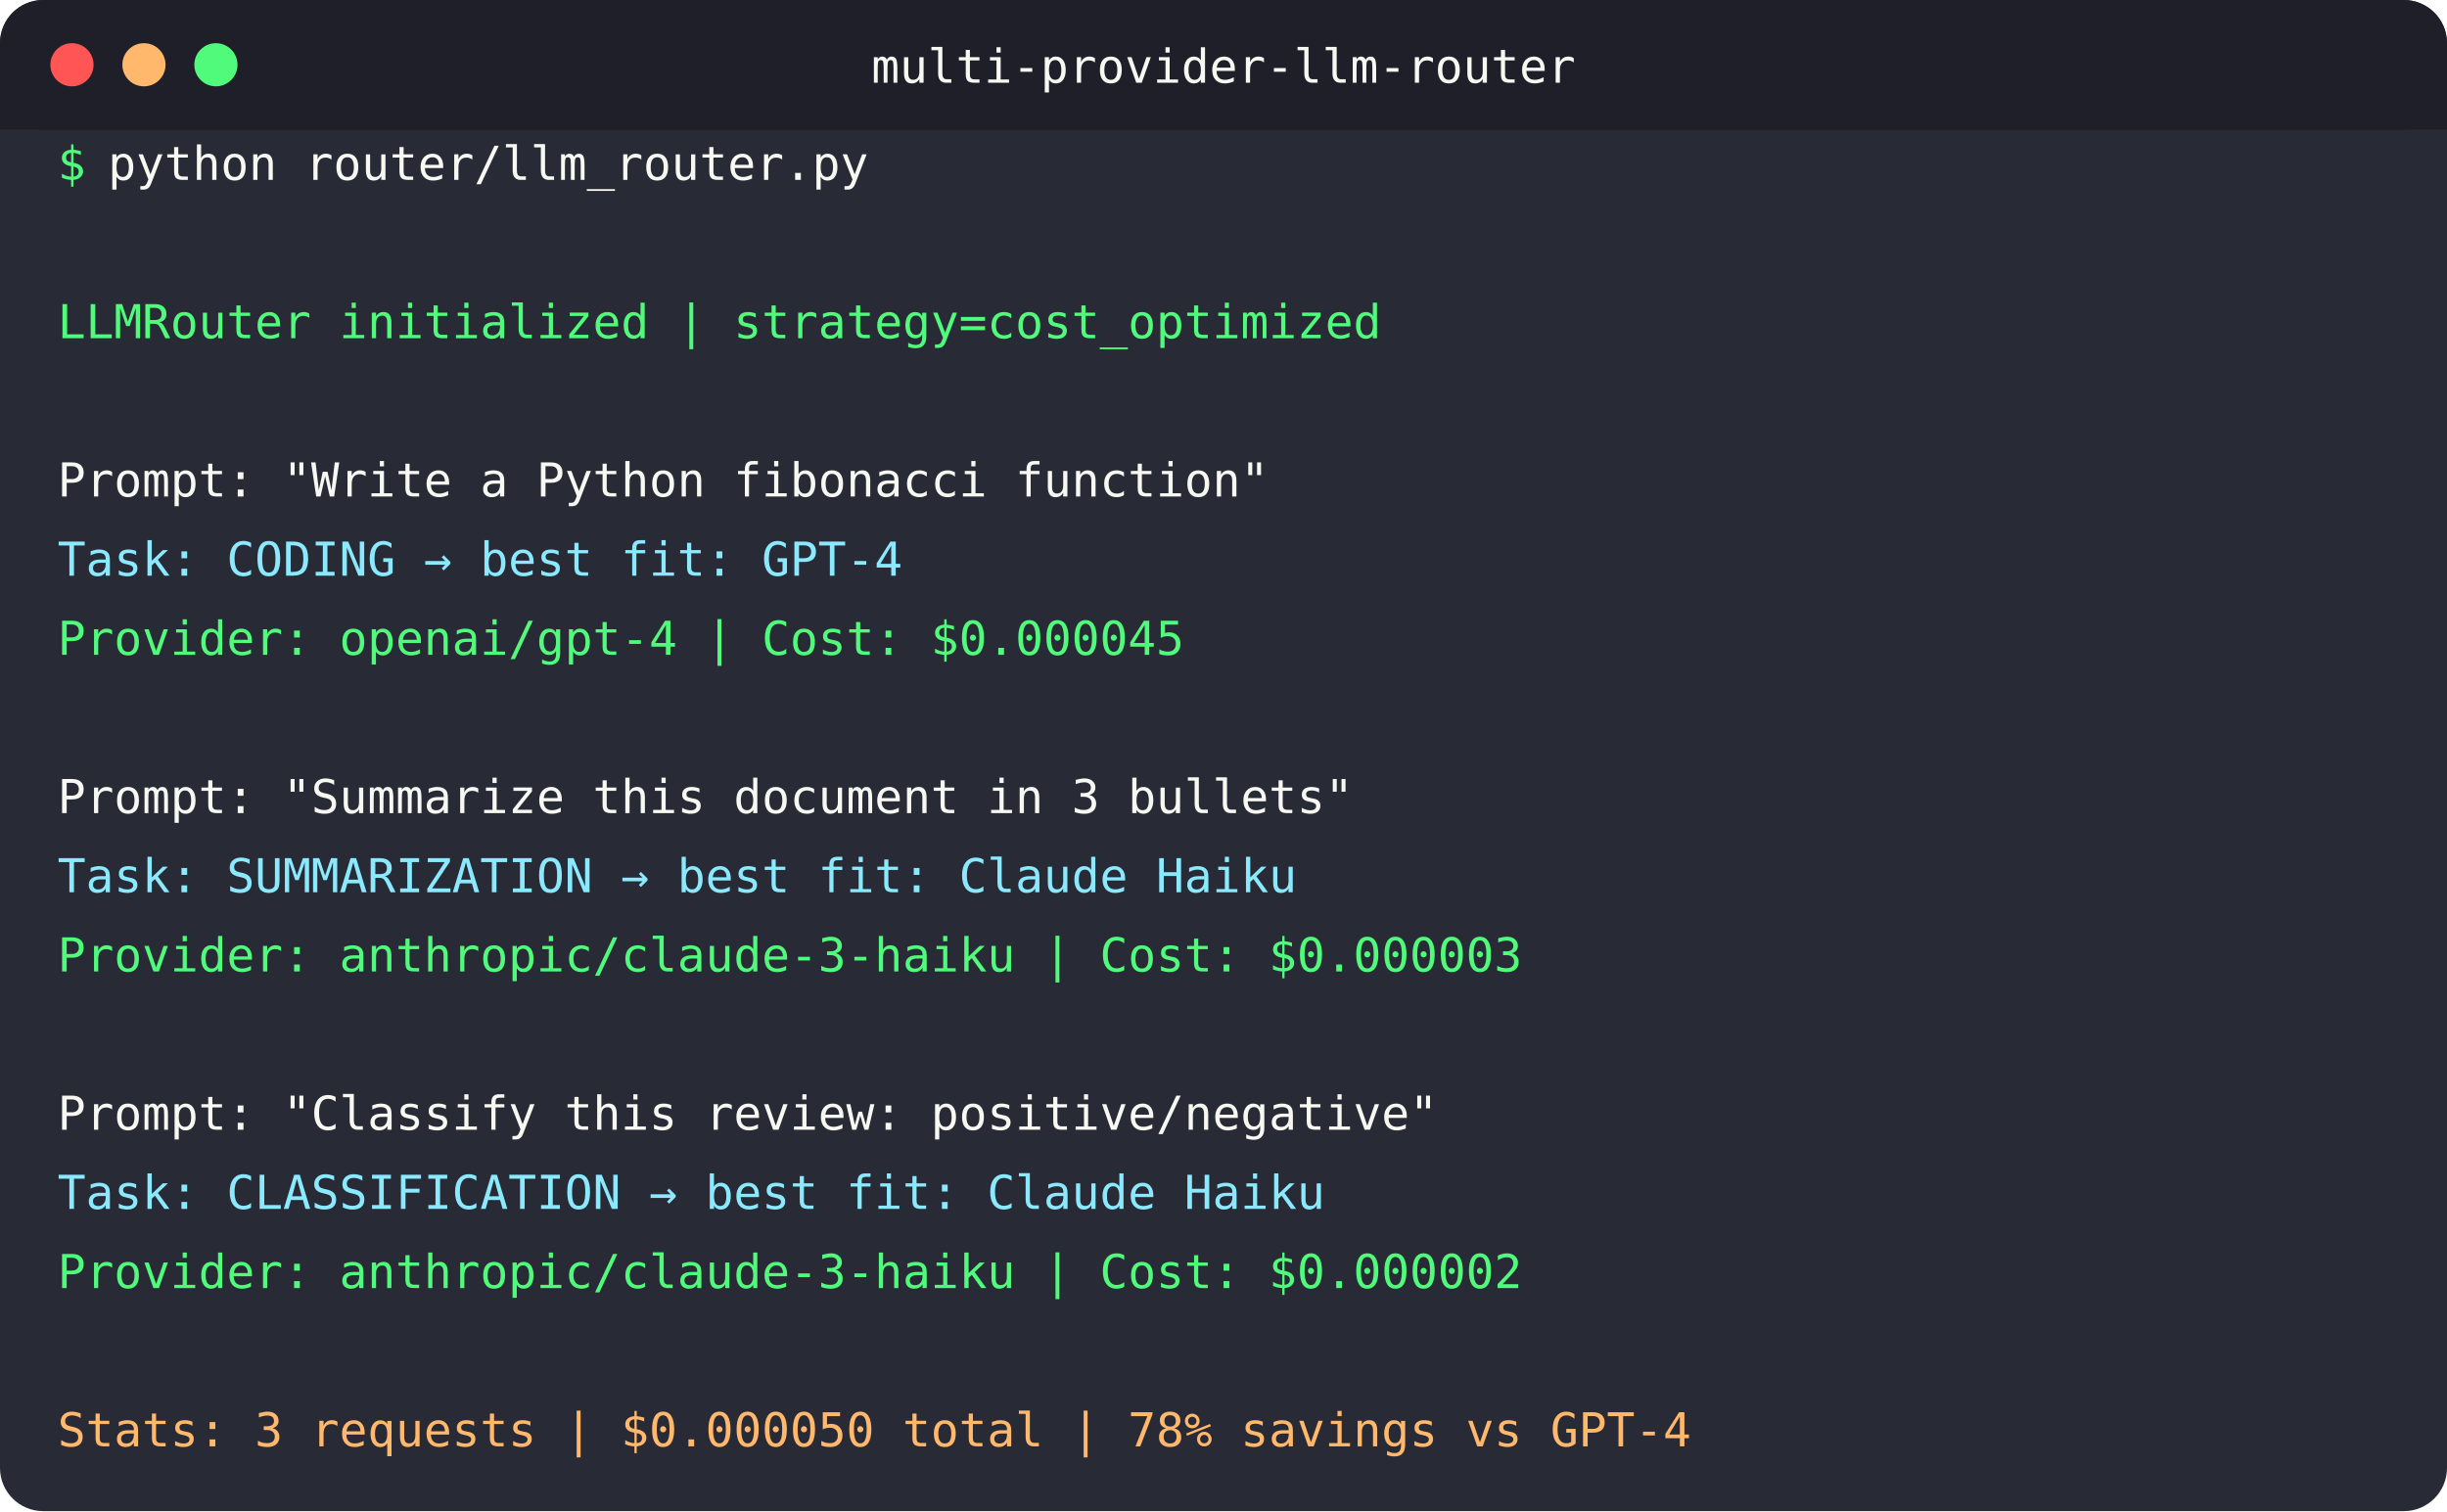
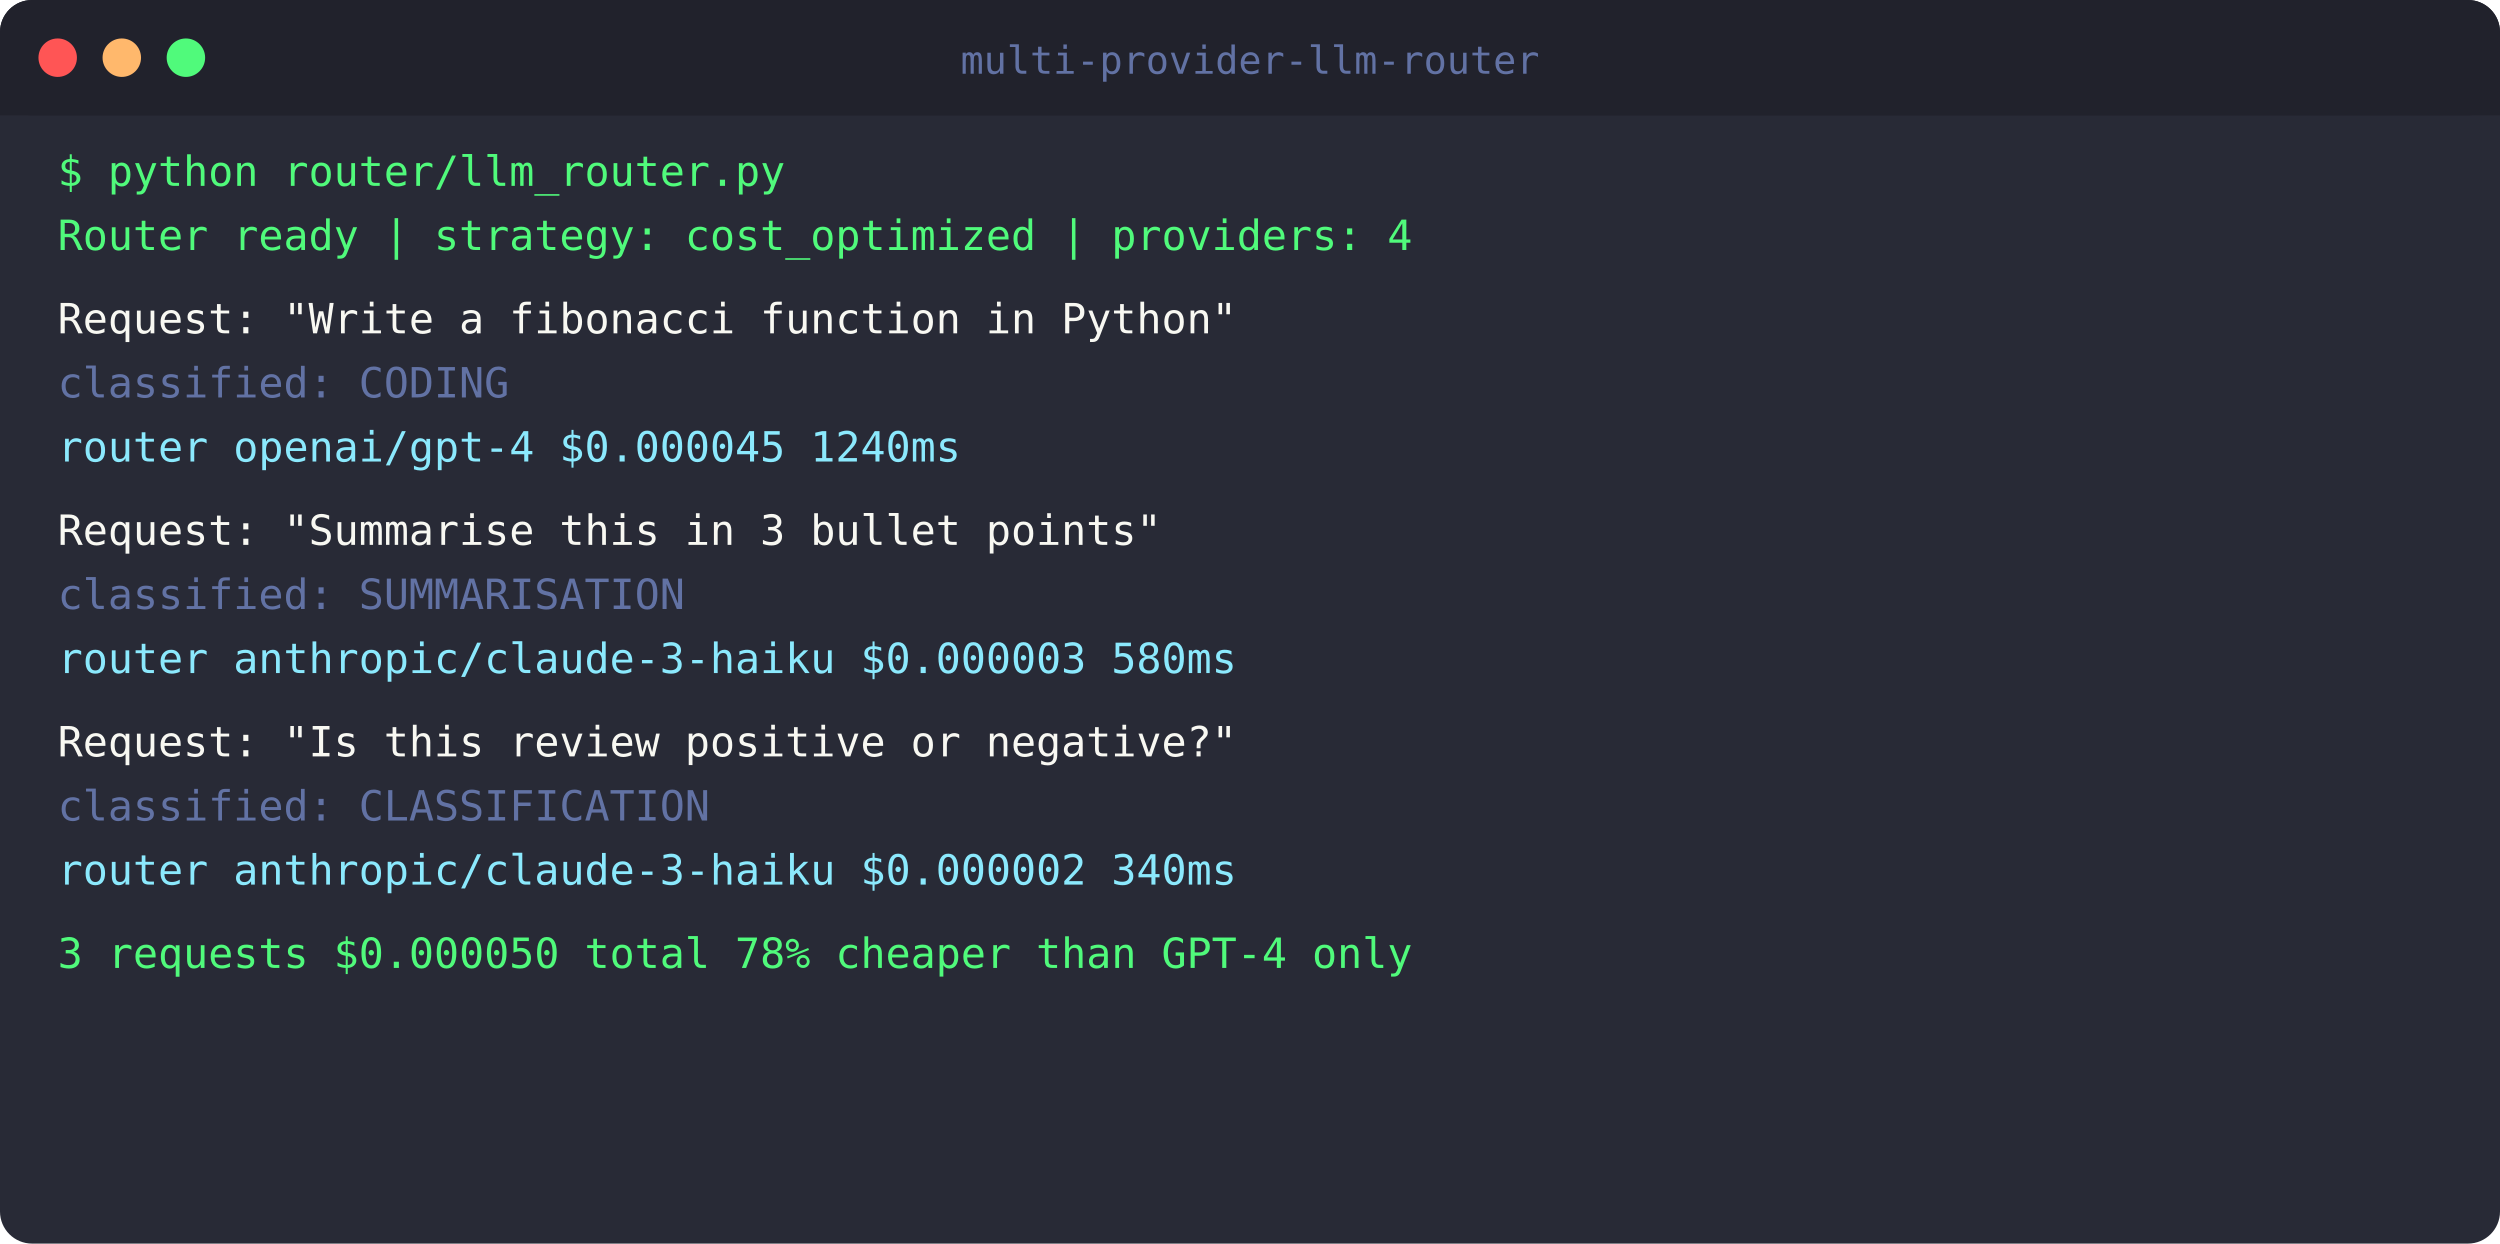
- <svg xmlns="http://www.w3.org/2000/svg" width="100%" viewBox="0 0 680 420" role="img">
-   <style>
- @keyframes fadeIn {
-   from { opacity: 0; }
-   to { opacity: 1; }
- }
- </style>
-   <rect width="680" height="420" rx="12" fill="#282A36" />
-   <rect width="680" height="36" rx="12" fill="#1E1F29" />
-   <rect x="0" y="24" width="680" height="12" fill="#1E1F29" />
-   <circle cx="20" cy="18" r="6" fill="#FF5555" />
-   <circle cx="40" cy="18" r="6" fill="#FFB86C" />
-   <circle cx="60" cy="18" r="6" fill="#50FA7B" />
-   <text x="340" y="23" text-anchor="middle" fill="#F8F8F2" font-family="monospace" font-size="13">multi-provider-llm-router</text>
-   <text x="16" y="50" font-family="monospace" font-size="13" fill="#50FA7B" style="animation: fadeIn 0.1s 0.0s both;">$</text>
-   <text x="30" y="50" font-family="monospace" font-size="13" fill="#F8F8F2" style="animation: fadeIn 0.1s 0.0s both;">python router/llm_router.py</text>
-   <text x="16" y="72" font-family="monospace" font-size="13" fill="#F8F8F2" style="animation: fadeIn 0.1s 0.5s both;" />
-   <text x="16" y="94" font-family="monospace" font-size="13" fill="#50FA7B" style="animation: fadeIn 0.1s 0.7s both;">LLMRouter initialized | strategy=cost_optimized</text>
-   <text x="16" y="116" font-family="monospace" font-size="13" fill="#F8F8F2" style="animation: fadeIn 0.1s 1.1s both;" />
-   <text x="16" y="138" font-family="monospace" font-size="13" fill="#F8F8F2" style="animation: fadeIn 0.1s 1.3s both;">Prompt: "Write a Python fibonacci function"</text>
-   <text x="16" y="160" font-family="monospace" font-size="13" fill="#8BE9FD" style="animation: fadeIn 0.1s 1.6s both;">  Task: CODING → best fit: GPT-4</text>
-   <text x="16" y="182" font-family="monospace" font-size="13" fill="#50FA7B" style="animation: fadeIn 0.1s 1.9s both;">  Provider: openai/gpt-4 | Cost: $0.000045</text>
-   <text x="16" y="204" font-family="monospace" font-size="13" fill="#F8F8F2" style="animation: fadeIn 0.1s 2.2s both;" />
-   <text x="16" y="226" font-family="monospace" font-size="13" fill="#F8F8F2" style="animation: fadeIn 0.1s 2.5s both;">Prompt: "Summarize this document in 3 bullets"</text>
-   <text x="16" y="248" font-family="monospace" font-size="13" fill="#8BE9FD" style="animation: fadeIn 0.1s 2.8s both;">  Task: SUMMARIZATION → best fit: Claude Haiku</text>
-   <text x="16" y="270" font-family="monospace" font-size="13" fill="#50FA7B" style="animation: fadeIn 0.1s 3.1s both;">  Provider: anthropic/claude-3-haiku | Cost: $0.000003</text>
-   <text x="16" y="292" font-family="monospace" font-size="13" fill="#F8F8F2" style="animation: fadeIn 0.1s 3.4s both;" />
-   <text x="16" y="314" font-family="monospace" font-size="13" fill="#F8F8F2" style="animation: fadeIn 0.1s 3.7s both;">Prompt: "Classify this review: positive/negative"</text>
-   <text x="16" y="336" font-family="monospace" font-size="13" fill="#8BE9FD" style="animation: fadeIn 0.1s 4.0s both;">  Task: CLASSIFICATION → best fit: Claude Haiku</text>
-   <text x="16" y="358" font-family="monospace" font-size="13" fill="#50FA7B" style="animation: fadeIn 0.1s 4.3s both;">  Provider: anthropic/claude-3-haiku | Cost: $0.000002</text>
-   <text x="16" y="380" font-family="monospace" font-size="13" fill="#F8F8F2" style="animation: fadeIn 0.1s 4.6s both;" />
-   <text x="16" y="402" font-family="monospace" font-size="13" fill="#FFB86C" style="animation: fadeIn 0.1s 4.8s both;">Stats: 3 requests | $0.000050 total | 78% savings vs GPT-4</text>
+ <svg xmlns="http://www.w3.org/2000/svg" width="780" height="388" viewBox="0 0 780 388">
+   <rect width="780" height="388" rx="10" fill="#282A36" />
+   <rect width="780" height="36" rx="10" fill="#21222C" />
+   <rect x="0" y="26" width="780" height="10" fill="#21222C" />
+   <circle cx="18" cy="18" r="6" fill="#FF5555" />
+   <circle cx="38" cy="18" r="6" fill="#FFB86C" />
+   <circle cx="58" cy="18" r="6" fill="#50FA7B" />
+   <text x="390" y="23" text-anchor="middle" fill="#6272A4" font-family="monospace" font-size="12">multi-provider-llm-router</text>
+   <text x="18" y="58" font-family="monospace" font-size="13" fill="#50FA7B">$ python router/llm_router.py</text>
+   <text x="18" y="78" font-family="monospace" font-size="13" fill="#50FA7B">  Router ready  |  strategy: cost_optimized  |  providers: 4</text>
+   <text x="18" y="104" font-family="monospace" font-size="13" fill="#F8F8F2">  Request: "Write a fibonacci function in Python"</text>
+   <text x="18" y="124" font-family="monospace" font-size="13" fill="#6272A4">    classified: CODING</text>
+   <text x="18" y="144" font-family="monospace" font-size="13" fill="#8BE9FD">    router openai/gpt-4        $0.000045   1240ms</text>
+   <text x="18" y="170" font-family="monospace" font-size="13" fill="#F8F8F2">  Request: "Summarise this in 3 bullet points"</text>
+   <text x="18" y="190" font-family="monospace" font-size="13" fill="#6272A4">    classified: SUMMARISATION</text>
+   <text x="18" y="210" font-family="monospace" font-size="13" fill="#8BE9FD">    router anthropic/claude-3-haiku   $0.000003   580ms</text>
+   <text x="18" y="236" font-family="monospace" font-size="13" fill="#F8F8F2">  Request: "Is this review positive or negative?"</text>
+   <text x="18" y="256" font-family="monospace" font-size="13" fill="#6272A4">    classified: CLASSIFICATION</text>
+   <text x="18" y="276" font-family="monospace" font-size="13" fill="#8BE9FD">    router anthropic/claude-3-haiku   $0.000002   340ms</text>
+   <text x="18" y="302" font-family="monospace" font-size="13" fill="#50FA7B">  3 requests  $0.000050 total  78% cheaper than GPT-4 only</text>
</svg>
